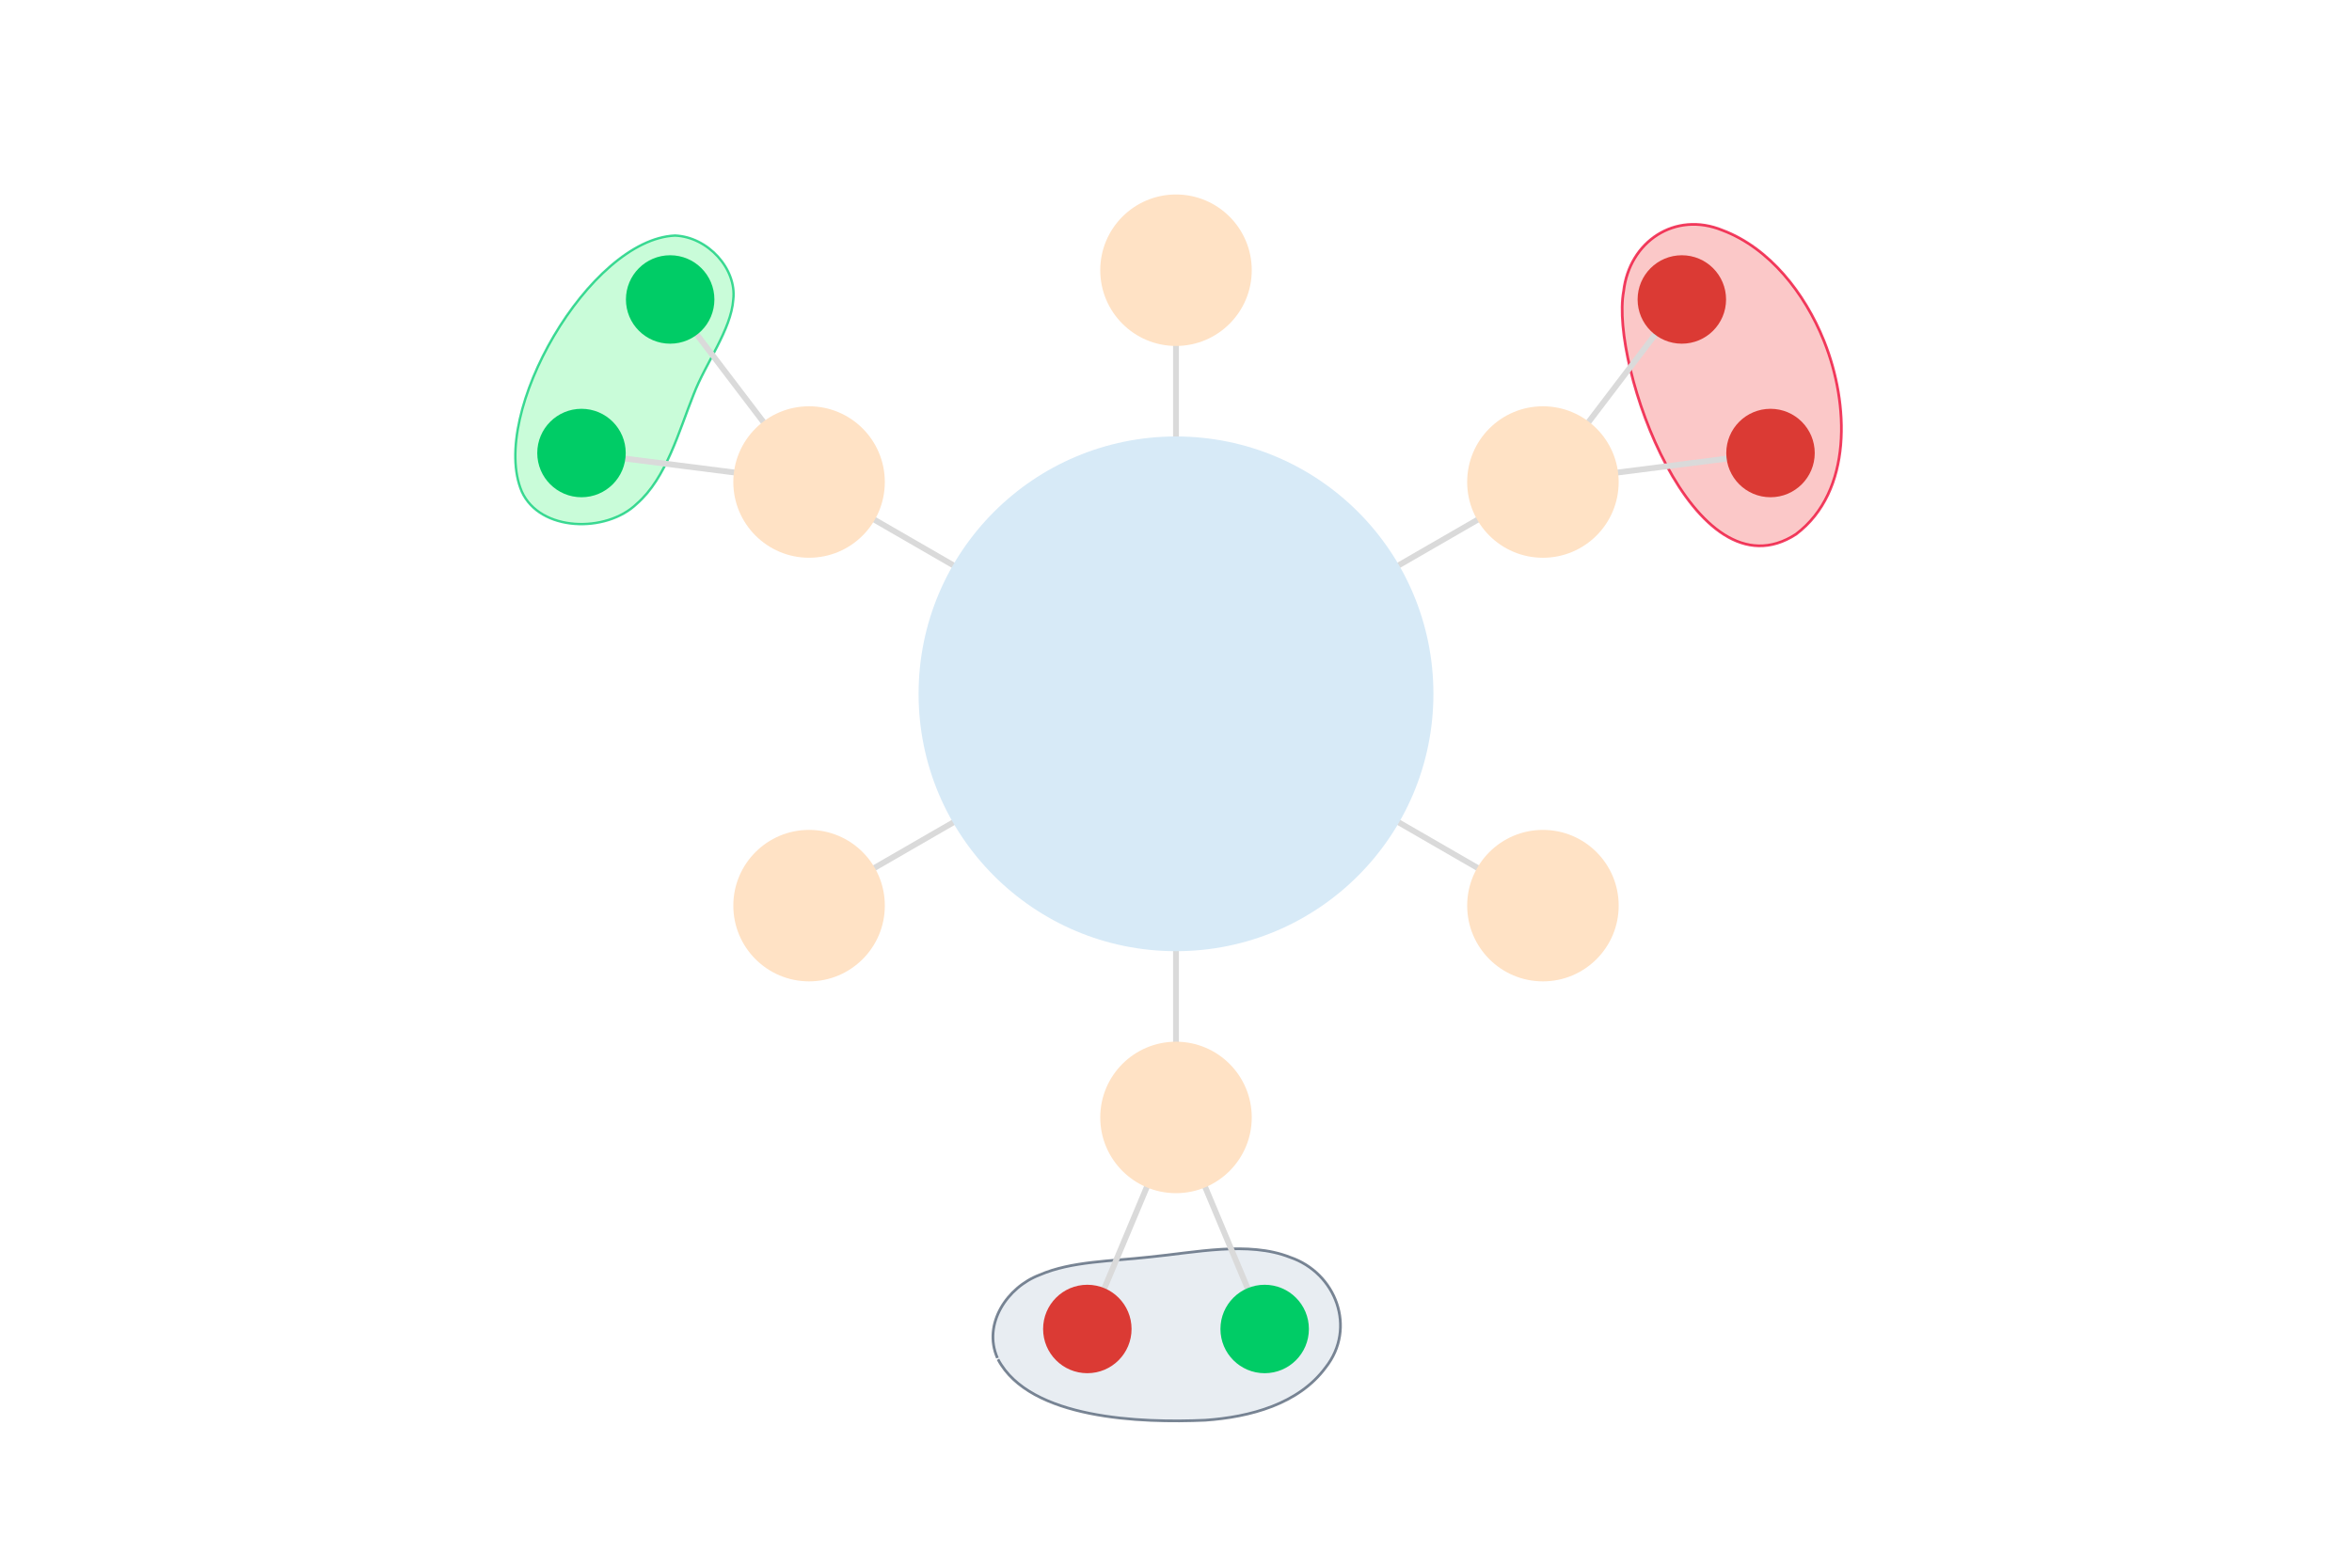
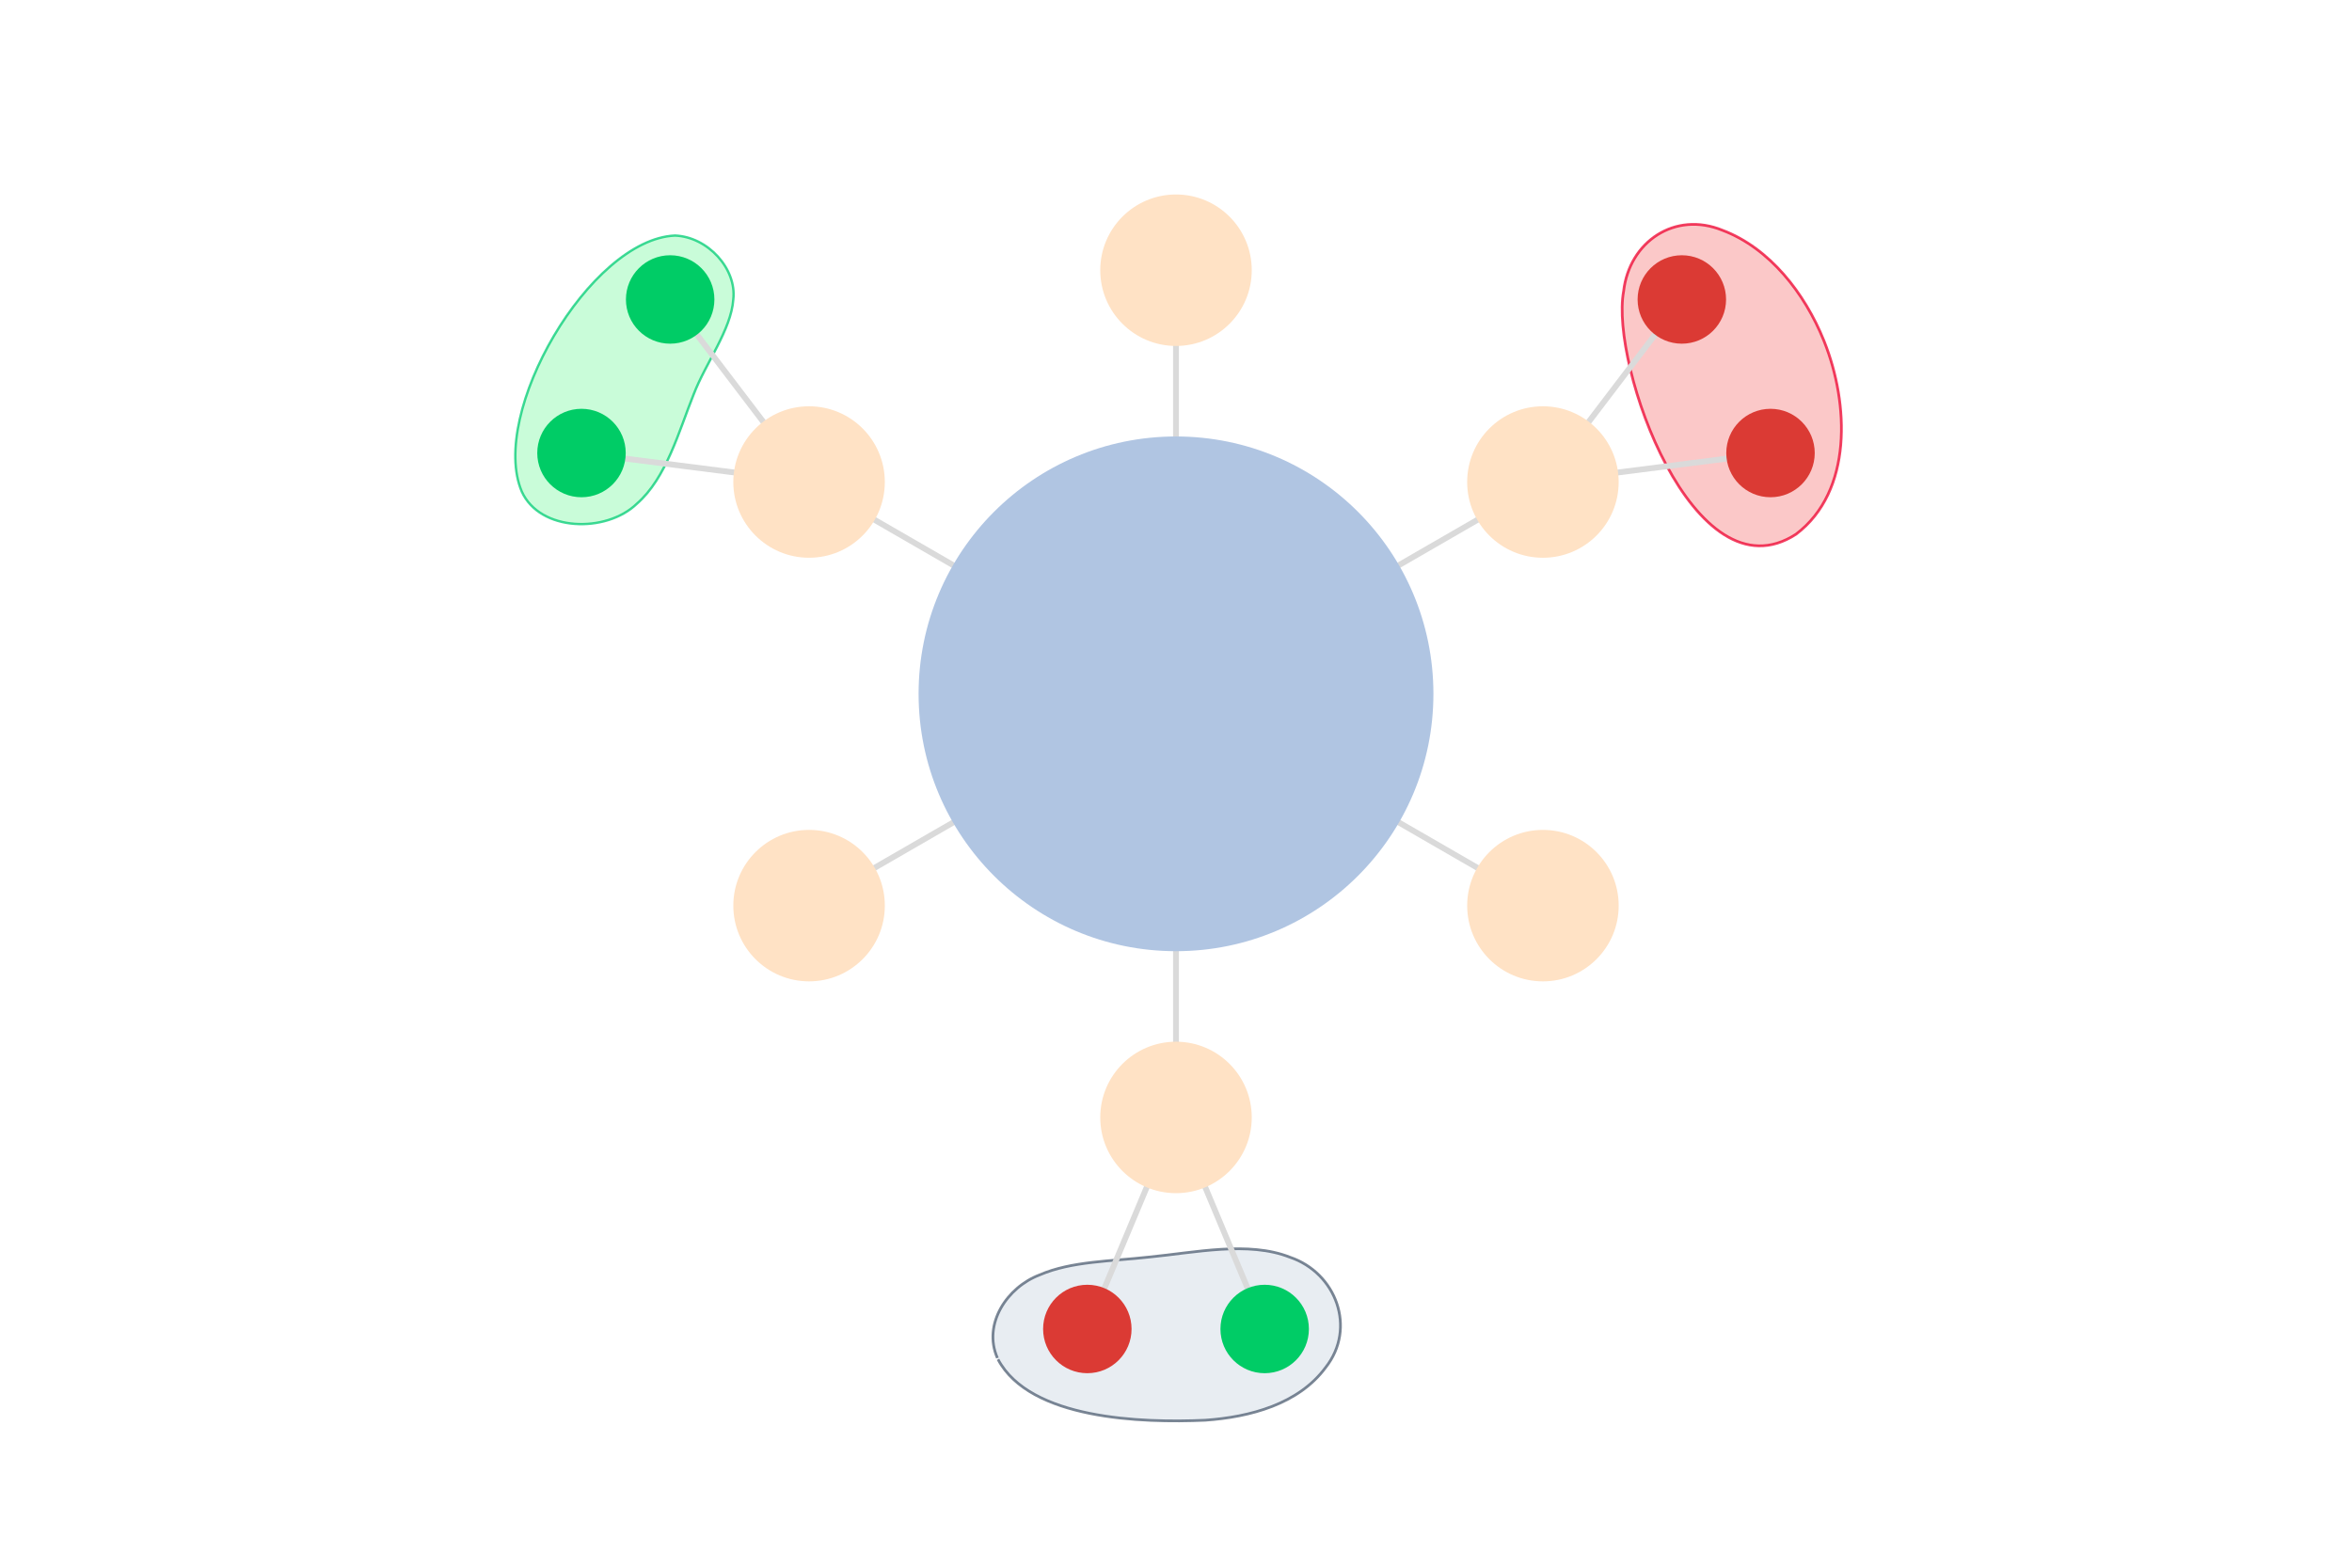
<svg xmlns="http://www.w3.org/2000/svg" id="Livello_1" viewBox="0 0 300 200">
-   <defs>
-     <style>.cls-1{fill:none;}.cls-1,.cls-2{stroke:#dadada;stroke-miterlimit:10;stroke-width:.743px;}.cls-2{fill:#9d9d9c;}.cls-3{fill:#d7eaf7;}.cls-4{fill:rgba(242,39,39,.25);stroke:rgba(237,0,46,.75);stroke-width:.346px;}.cls-4,.cls-5,.cls-6{stroke-miterlimit:2.297;}.cls-7{fill:#db3a34;}.cls-5{fill:rgba(42,244,104,.25);stroke:rgba(0,204,116,.75);stroke-width:.305px;}.cls-6{fill:rgba(166,184,204,.25);stroke:rgba(78,94,114,.75);stroke-width:.348px;}.cls-8{fill:#0c6;}.cls-9{fill:#ffe2c5;}</style>
-   </defs>
-   <path class="cls-6" d="M127.296,173.421c4.077,7.67,18.313,8.127,26.422,7.766,5.756-.4,11.928-2.066,15.361-6.719,3.987-5.039,1.339-12.089-4.55-14.078-5.298-2.094-12.123-.585-17.969-.019-4.826.543-9.895.52-13.952,2.274-4.139,1.566-7.302,6.269-5.386,10.609" />
-   <path class="cls-5" d="M86.091,30.049c-10.877.484-23.764,22.742-19.538,32.664,2.316,5.132,10.758,5.336,14.678,1.555,3.764-3.279,5.339-9.197,7.254-13.973,1.521-3.974,4.779-8.227,5.049-12.09.458-3.905-3.237-7.991-7.443-8.156Z" />
-   <path class="cls-4" d="M232.618,43.408c-2.415-5.972-6.888-11.755-12.896-14.025-6.089-2.502-11.909,1.459-12.629,7.77-1.752,9.424,8.985,39.451,21.986,31.004,7.272-5.488,6.748-16.694,3.62-24.546l-.081-.203Z" />
-   <polyline class="cls-1" points="161.31 169.547 150 142.559 138.69 169.547" />
-   <polyline class="cls-1" points="74.17 57.795 103.197 61.494 85.48 38.205" />
-   <polyline class="cls-1" points="225.83 57.795 196.803 61.494 214.52 38.205" />
+   <path d="M127.296,173.421c4.077,7.67,18.313,8.127,26.422,7.766,5.756-.4,11.928-2.066,15.361-6.719,3.987-5.039,1.339-12.089-4.55-14.078-5.298-2.094-12.123-.585-17.969-.019-4.826.543-9.895.52-13.952,2.274-4.139,1.566-7.302,6.269-5.386,10.609" fill="rgba(166,184,204,.25)" stroke="rgba(78,94,114,.75)" stroke-miterlimit="2.297" stroke-width=".348" />
+   <path d="M86.091,30.049c-10.877.484-23.764,22.742-19.538,32.664,2.316,5.132,10.758,5.336,14.678,1.555,3.764-3.279,5.339-9.197,7.254-13.973,1.521-3.974,4.779-8.227,5.049-12.09.458-3.905-3.237-7.991-7.443-8.156Z" fill="rgba(42,244,104,.25)" stroke="rgba(0,204,116,.75)" stroke-miterlimit="2.297" stroke-width=".305" />
+   <path d="M232.618,43.408c-2.415-5.972-6.888-11.755-12.896-14.025-6.089-2.502-11.909,1.459-12.629,7.77-1.752,9.424,8.985,39.451,21.986,31.004,7.272-5.488,6.748-16.694,3.62-24.546l-.081-.203Z" fill="rgba(242,39,39,.25)" stroke="rgba(237,0,46,.75)" stroke-miterlimit="2.297" stroke-width=".346" />
+   <polyline points="161.31 169.547 150 142.559 138.69 169.547" fill="none" stroke="#dadada" stroke-miterlimit="10" stroke-width=".743" />
+   <polyline points="74.17 57.795 103.197 61.494 85.48 38.205" fill="none" stroke="#dadada" stroke-miterlimit="10" stroke-width=".743" />
+   <polyline points="225.83 57.795 196.803 61.494 214.52 38.205" fill="none" stroke="#dadada" stroke-miterlimit="10" stroke-width=".743" />
  <g id="_Ripetizione_radiale_">
-     <line class="cls-2" x1="150" y1="102.023" x2="150" y2="142.617" />
+     <line x1="150" y1="102.023" x2="150" y2="142.617" fill="#9d9d9c" stroke="#dadada" stroke-miterlimit="10" stroke-width=".743" />
  </g>
  <g id="_Ripetizione_radiale_-2">
-     <line class="cls-2" x1="138.302" y1="95.27" x2="103.147" y2="115.567" />
+     <line x1="138.302" y1="95.27" x2="103.147" y2="115.567" fill="#9d9d9c" stroke="#dadada" stroke-miterlimit="10" stroke-width=".743" />
  </g>
  <g id="_Ripetizione_radiale_-3">
-     <line class="cls-2" x1="138.301" y1="81.762" x2="103.146" y2="61.465" />
+     <line x1="138.301" y1="81.762" x2="103.146" y2="61.465" fill="#9d9d9c" stroke="#dadada" stroke-miterlimit="10" stroke-width=".743" />
  </g>
  <g id="_Ripetizione_radiale_-4">
-     <line class="cls-2" x1="150" y1="75.008" x2="150" y2="34.414" />
+     <line x1="150" y1="75.008" x2="150" y2="34.414" fill="#9d9d9c" stroke="#dadada" stroke-miterlimit="10" stroke-width=".743" />
  </g>
  <g id="_Ripetizione_radiale_-5">
-     <line class="cls-2" x1="161.699" y1="81.762" x2="196.854" y2="61.465" />
+     <line x1="161.699" y1="81.762" x2="196.854" y2="61.465" fill="#9d9d9c" stroke="#dadada" stroke-miterlimit="10" stroke-width=".743" />
  </g>
  <g id="_Ripetizione_radiale_-6">
-     <line class="cls-2" x1="161.698" y1="95.27" x2="196.853" y2="115.567" />
+     <line x1="161.698" y1="95.27" x2="196.853" y2="115.567" fill="#9d9d9c" stroke="#dadada" stroke-miterlimit="10" stroke-width=".743" />
  </g>
-   <circle class="cls-3" cx="150" cy="88.516" r="32.833" />
+   <circle cx="150" cy="88.516" r="32.833" fill="#b0c5e2" />
  <g id="_Ripetizione_radiale_-7">
-     <path class="cls-9" d="M140.338,142.559c0-5.336,4.326-9.662,9.662-9.662,5.336,0,9.662,4.326,9.662,9.662,0,5.336-4.326,9.662-9.662,9.662-5.336,0-9.662-4.326-9.662-9.662Z" />
+     <path d="M140.338,142.559c0-5.336,4.326-9.662,9.662-9.662,5.336,0,9.662,4.326,9.662,9.662s-4.326,9.662-9.662,9.662c-5.336,0-9.662-4.326-9.662-9.662Z" fill="#ffe2c5" />
  </g>
  <g id="_Ripetizione_radiale_-8">
-     <circle class="cls-9" cx="103.198" cy="115.537" r="9.662" />
+     <circle cx="103.198" cy="115.537" r="9.662" fill="#ffe2c5" />
  </g>
  <g id="_Ripetizione_radiale_-9">
-     <circle class="cls-9" cx="103.197" cy="61.494" r="9.662" />
+     <circle cx="103.197" cy="61.494" r="9.662" fill="#ffe2c5" />
  </g>
  <g id="_Ripetizione_radiale_-10">
-     <path class="cls-9" d="M159.662,34.473c0,5.336-4.326,9.662-9.662,9.662-5.336,0-9.662-4.326-9.662-9.662,0-5.336,4.326-9.662,9.662-9.662,5.336,0,9.662,4.326,9.662,9.662Z" />
+     <path d="M159.662,34.473c0,5.336-4.326,9.662-9.662,9.662-5.336,0-9.662-4.326-9.662-9.662s4.326-9.662,9.662-9.662c5.336,0,9.662,4.326,9.662,9.662Z" fill="#ffe2c5" />
  </g>
  <g id="_Ripetizione_radiale_-11">
-     <circle class="cls-9" cx="196.801" cy="61.495" r="9.662" />
+     <circle cx="196.801" cy="61.495" r="9.662" fill="#ffe2c5" />
  </g>
  <g id="_Ripetizione_radiale_-12">
-     <circle class="cls-9" cx="196.803" cy="115.538" r="9.662" />
+     <circle cx="196.803" cy="115.538" r="9.662" fill="#ffe2c5" />
  </g>
  <g id="_Ripetizione_radiale_-13">
-     <circle class="cls-7" cx="138.69" cy="169.547" r="5.642" />
-     <circle class="cls-8" cx="161.31" cy="169.547" r="5.642" />
+     <circle cx="138.69" cy="169.547" r="5.642" fill="#db3a34" />
+     <circle cx="161.31" cy="169.547" r="5.642" fill="#0c6" />
  </g>
-   <circle class="cls-8" cx="85.48" cy="38.205" r="5.642" />
-   <circle class="cls-8" cx="74.17" cy="57.795" r="5.642" />
+   <circle cx="85.48" cy="38.205" r="5.642" fill="#0c6" />
+   <circle cx="74.17" cy="57.795" r="5.642" fill="#0c6" />
  <g id="_Ripetizione_radiale_-14">
-     <circle class="cls-7" cx="225.83" cy="57.795" r="5.642" />
-     <circle class="cls-7" cx="214.52" cy="38.205" r="5.642" />
+     <circle cx="225.83" cy="57.795" r="5.642" fill="#db3a34" />
+     <circle cx="214.52" cy="38.205" r="5.642" fill="#db3a34" />
  </g>
</svg>
